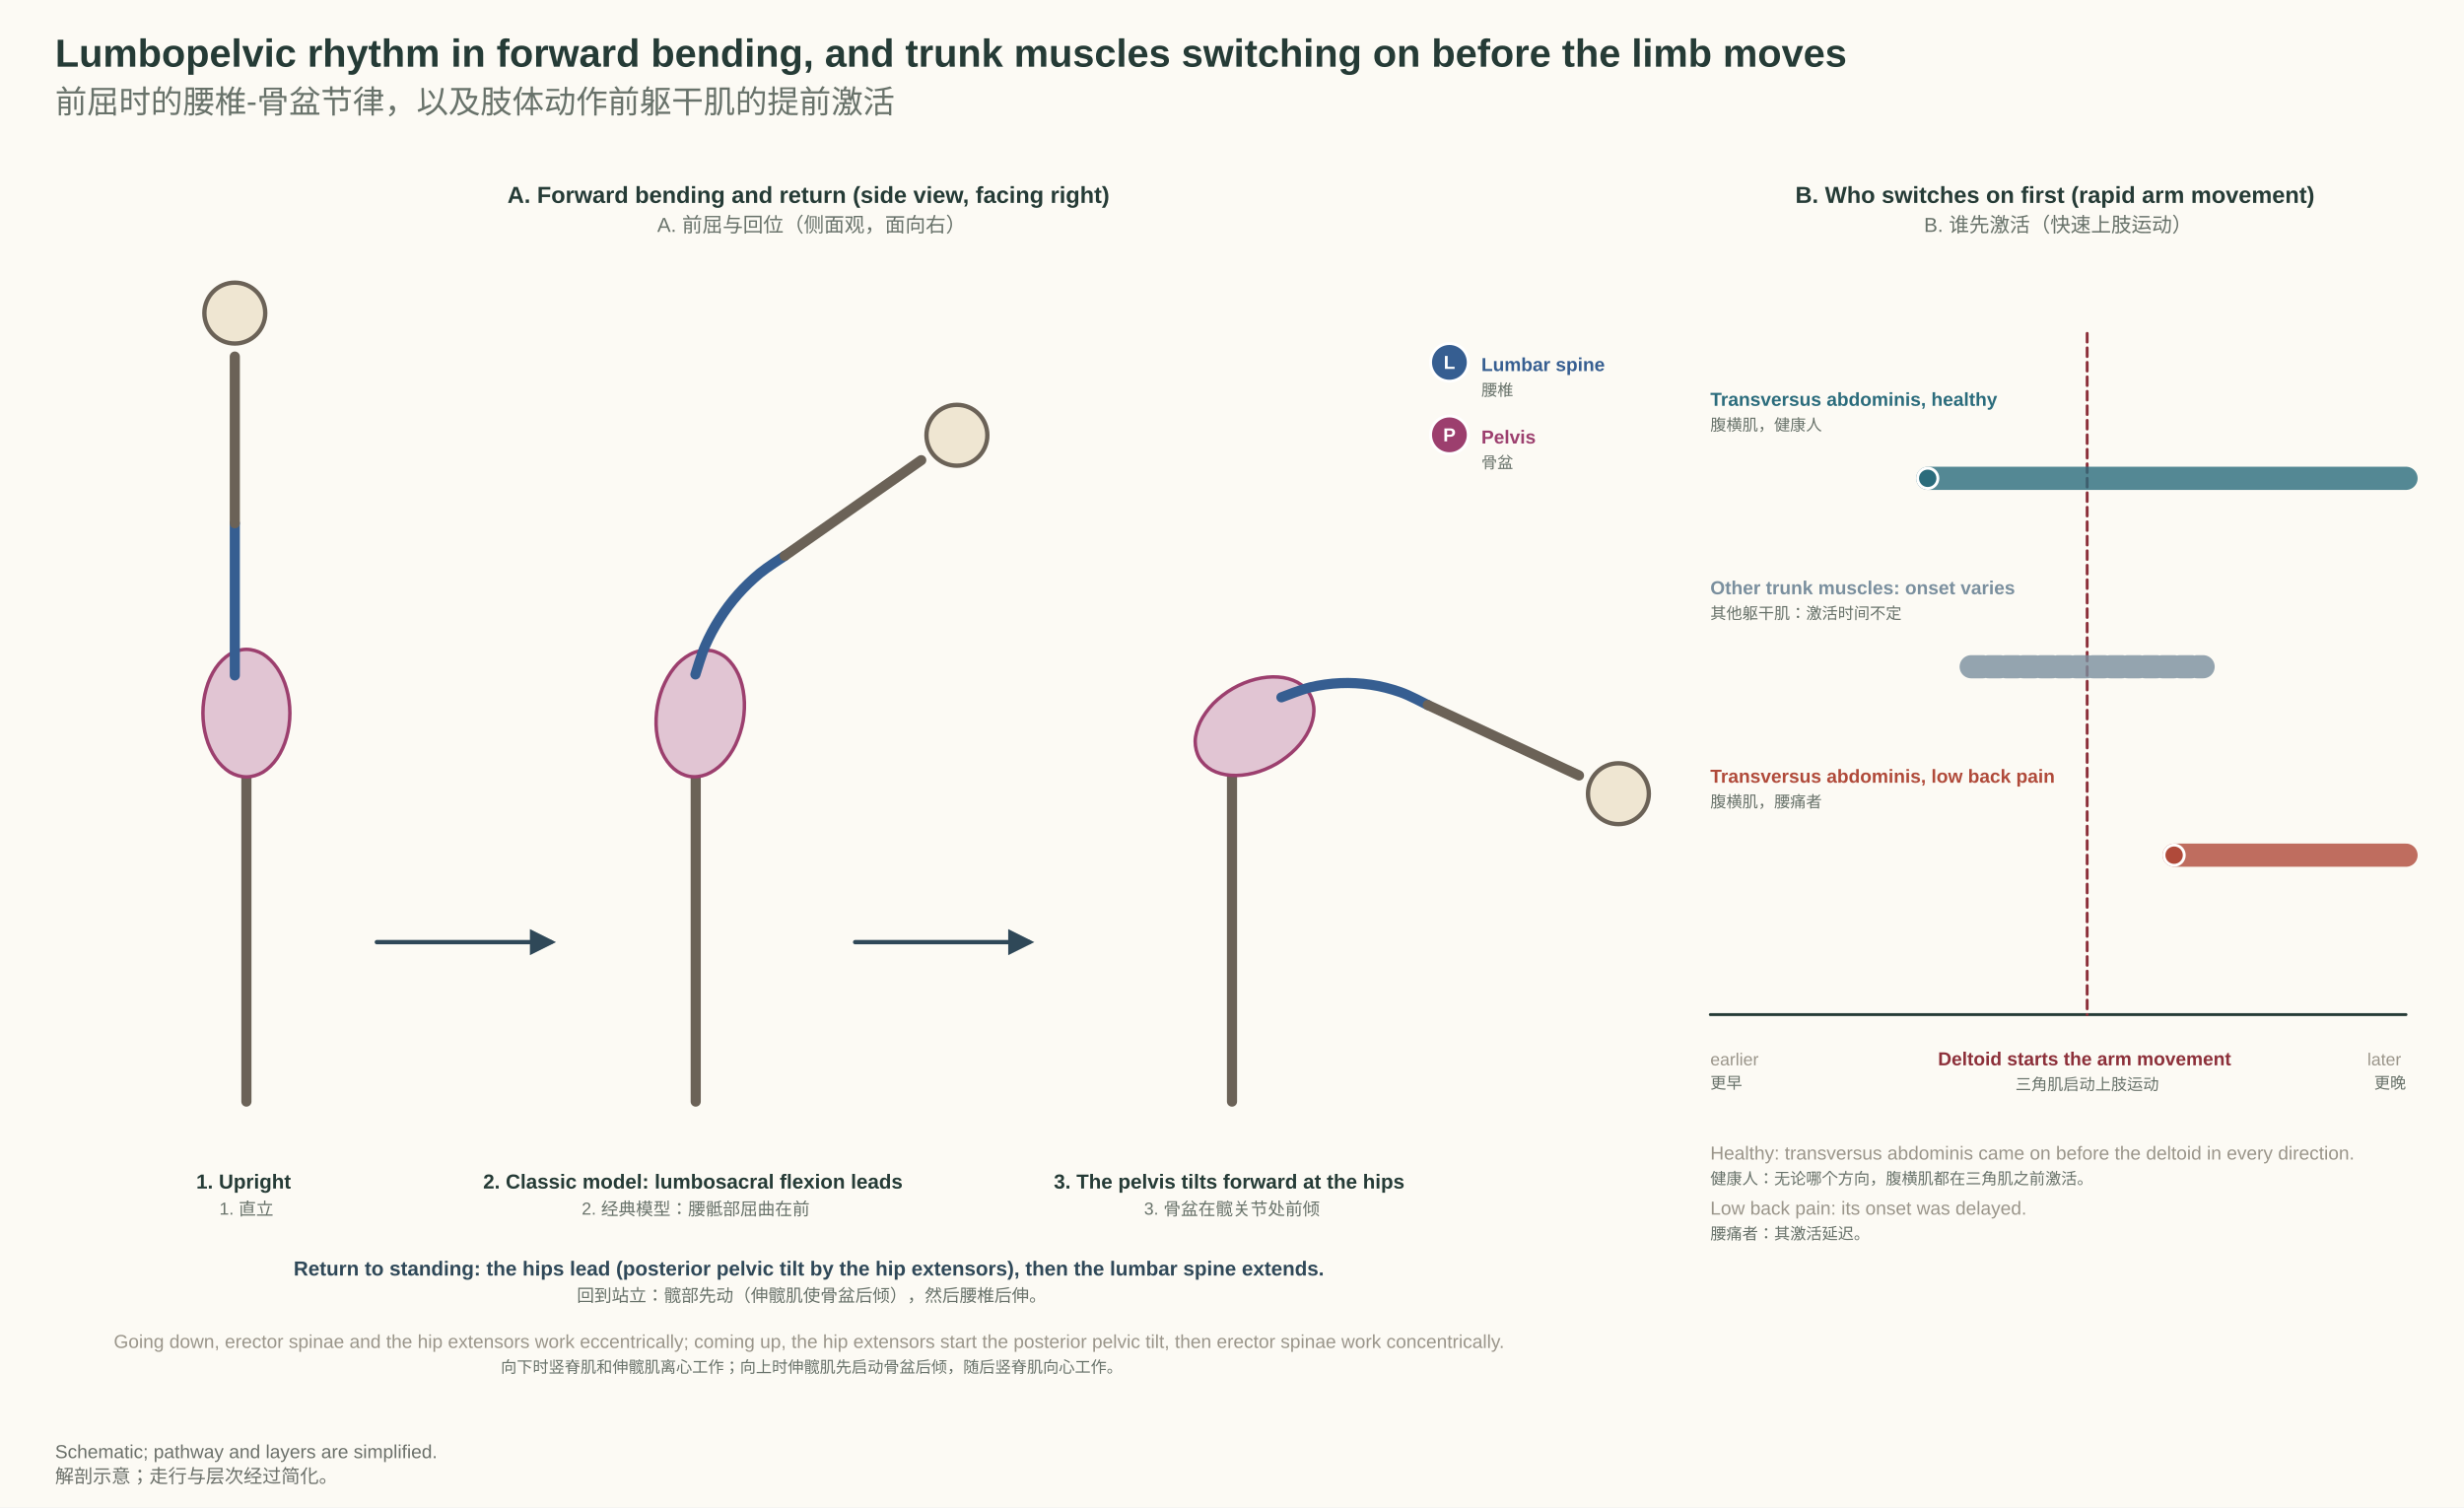
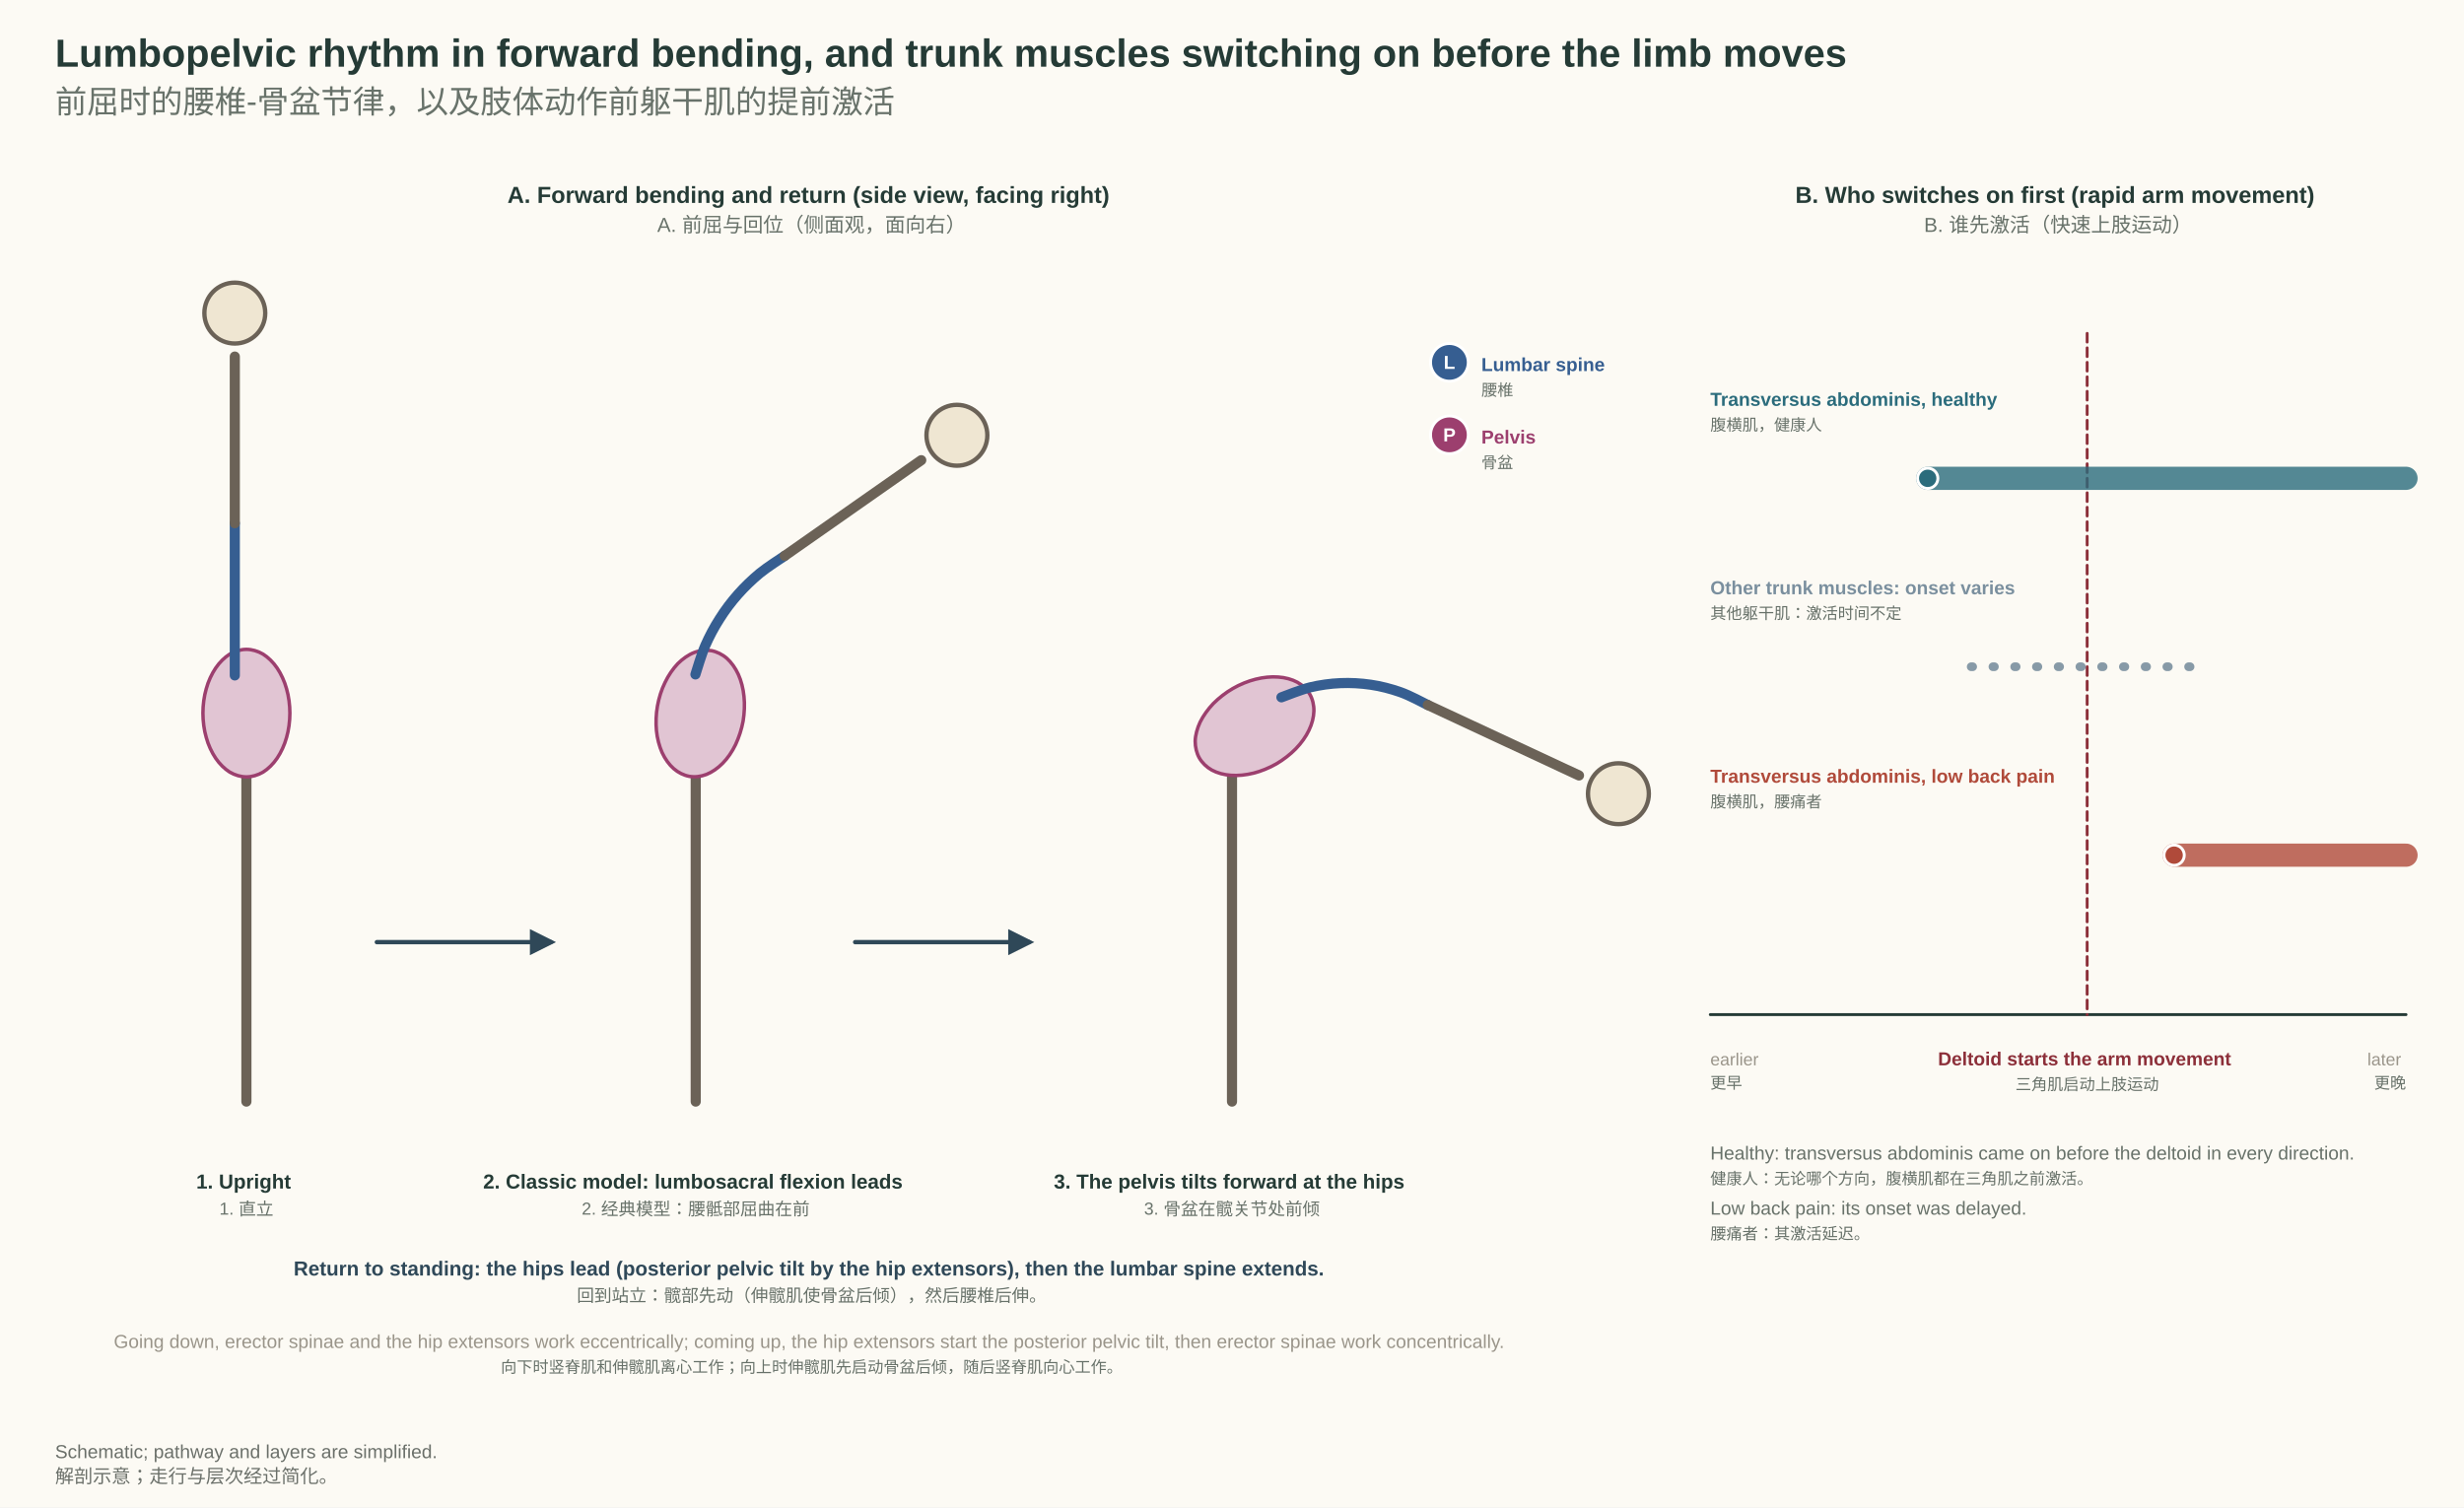
<svg xmlns="http://www.w3.org/2000/svg" width="1700" height="1040" viewBox="0 0 1700 1040" role="img" aria-label="Lumbopelvic rhythm in forward bending, and trunk muscles switching on before the limb moves — 前屈时的腰椎-骨盆节律，以及肢体动作前躯干肌的提前激活">
  <style>text{font-family:Arial,"PingFang SC","Microsoft YaHei",sans-serif}</style>
  <defs>
    <marker id="fig14-m2f4858" viewBox="0 0 10 10" refX="8" refY="5" markerWidth="6" markerHeight="6" orient="auto-start-reverse">
      <path d="M0,0 L10,5 L0,10 z" fill="#2f4858" />
    </marker>
  </defs>
  <rect width="100%" height="100%" fill="#fcfaf4" />
  <text class="fig-title" x="38" y="46" fill="#253b36" font-size="27" font-weight="700" aria-label="Lumbopelvic rhythm in forward bending, and trunk muscles switching on before the limb moves — 前屈时的腰椎-骨盆节律，以及肢体动作前躯干肌的提前激活">
    <tspan x="38" dy="0" lang="en">Lumbopelvic rhythm in forward bending, and trunk muscles switching on before the limb moves</tspan>
    <tspan x="38" dy="32" lang="zh-CN" font-size="22" font-weight="400" fill="#68726a">前屈时的腰椎-骨盆节律，以及肢体动作前躯干肌的提前激活</tspan>
  </text>
  <text x="560.0" y="140.0" font-size="16" fill="#253b36" text-anchor="middle" font-weight="700" aria-label="A. Forward bending and return (side view, facing right) — A. 前屈与回位（侧面观，面向右）">
    <tspan x="560.0" dy="0" lang="en">A. Forward bending and return (side view, facing right)</tspan>
    <tspan x="560.0" dy="20" lang="zh-CN" font-size="14" font-weight="400" fill="#68726a">A. 前屈与回位（侧面观，面向右）</tspan>
  </text>
  <path d="M170,760 L170,510" fill="none" stroke="#6b6257" stroke-width="7" stroke-linecap="round" stroke-linejoin="round" />
  <circle cx="170.0" cy="510.0" r="9" fill="#2f4858" stroke="#fff" stroke-width="2" />
  <path d="M200.0,492.0 C200.0,497.6 199.2,503.7 197.7,508.8 C196.3,514.0 193.9,519.1 191.2,523.1 C188.5,527.1 185.0,530.5 181.5,532.7 C177.9,534.8 173.8,536.0 170.0,536.0 C166.2,536.0 162.1,534.8 158.5,532.7 C155.0,530.5 151.5,527.1 148.8,523.1 C146.1,519.1 143.7,514.0 142.3,508.8 C140.8,503.7 140.0,497.6 140.0,492.0 C140.0,486.4 140.8,480.3 142.3,475.2 C143.7,470.0 146.1,464.9 148.8,460.9 C151.5,456.9 155.0,453.5 158.5,451.3 C162.1,449.2 166.2,448.0 170.0,448.0 C173.8,448.0 177.9,449.2 181.5,451.3 C185.0,453.5 188.5,456.9 191.2,460.9 C193.9,464.9 196.3,470.0 197.7,475.2 C199.2,480.3 200.0,486.4 200.0,492.0Z" fill="#e1c5d3" stroke="#9c3f6e" stroke-width="2.4" stroke-linecap="round" stroke-linejoin="round" />
  <path d="M162.0,466.0 C162.0,462.5 162.0,452.0 162.0,445.0 C162.0,438.0 162.0,431.0 162.0,424.0 C162.0,417.0 162.0,410.0 162.0,403.0 C162.0,396.0 162.0,389.0 162.0,382.0 C162.0,375.0 162.0,364.5 162.0,361.0" fill="none" stroke="#365e91" stroke-width="7" stroke-linecap="round" stroke-linejoin="round" />
  <path d="M162.0,361.0 L162.0,246.0" fill="none" stroke="#6b6257" stroke-width="7" stroke-linecap="round" stroke-linejoin="round" />
  <circle cx="162.0" cy="216.0" r="21" fill="#efe6d2" stroke="#6b6257" stroke-width="3" />
  <text x="170.0" y="820.0" font-size="14" fill="#253b36" text-anchor="middle" font-weight="700" aria-label="1. Upright — 1. 直立">
    <tspan x="170.0" dy="0" lang="en">1. Upright</tspan>
    <tspan x="170.0" dy="18" lang="zh-CN" font-size="12" font-weight="400" fill="#68726a">1. 直立</tspan>
  </text>
  <path d="M480,760 L480,510" fill="none" stroke="#6b6257" stroke-width="7" stroke-linecap="round" stroke-linejoin="round" />
  <circle cx="480.0" cy="510.0" r="9" fill="#2f4858" stroke="#fff" stroke-width="2" />
  <path d="M512.7,497.5 C511.7,503.0 509.8,508.8 507.5,513.7 C505.2,518.5 502.0,523.2 498.6,526.6 C495.3,530.0 491.2,532.8 487.4,534.3 C483.5,535.8 479.3,536.3 475.5,535.6 C471.7,534.9 467.9,533.0 464.8,530.3 C461.7,527.6 458.8,523.6 456.8,519.2 C454.9,514.9 453.4,509.4 452.9,504.0 C452.4,498.7 452.6,492.6 453.6,487.1 C454.6,481.5 456.4,475.7 458.8,470.9 C461.1,466.0 464.3,461.4 467.6,457.9 C471.0,454.5 475.0,451.7 478.9,450.2 C482.7,448.7 487.0,448.3 490.8,448.9 C494.5,449.6 498.4,451.5 501.5,454.2 C504.6,457.0 507.4,460.9 509.4,465.3 C511.4,469.7 512.8,475.1 513.3,480.5 C513.9,485.9 513.6,492.0 512.7,497.5Z" fill="#e1c5d3" stroke="#9c3f6e" stroke-width="2.4" stroke-linecap="round" stroke-linejoin="round" />
  <path d="M479.8,465.3 C480.9,462.0 483.8,451.8 486.6,445.4 C489.4,439.0 492.7,432.8 496.5,426.9 C500.2,421.0 504.5,415.3 509.1,410.1 C513.7,404.9 518.8,400.0 524.2,395.5 C529.6,391.1 538.5,385.5 541.4,383.5" fill="none" stroke="#365e91" stroke-width="7" stroke-linecap="round" stroke-linejoin="round" />
  <path d="M541.4,383.5 L635.6,317.5" fill="none" stroke="#6b6257" stroke-width="7" stroke-linecap="round" stroke-linejoin="round" />
  <circle cx="660.2" cy="300.3" r="21" fill="#efe6d2" stroke="#6b6257" stroke-width="3" />
  <text x="480.0" y="820.0" font-size="14" fill="#253b36" text-anchor="middle" font-weight="700" aria-label="2. Classic model: lumbosacral flexion leads — 2. 经典模型：腰骶部屈曲在前">
    <tspan x="480.0" dy="0" lang="en">2. Classic model: lumbosacral flexion leads</tspan>
    <tspan x="480.0" dy="18" lang="zh-CN" font-size="12" font-weight="400" fill="#68726a">2. 经典模型：腰骶部屈曲在前</tspan>
  </text>
  <path d="M850,760 L850,510" fill="none" stroke="#6b6257" stroke-width="7" stroke-linecap="round" stroke-linejoin="round" />
  <circle cx="850.0" cy="510.0" r="9" fill="#2f4858" stroke="#fff" stroke-width="2" />
  <path d="M880.6,527.0 C875.7,529.8 870.1,532.1 864.9,533.4 C859.6,534.7 854.0,535.3 849.3,534.9 C844.5,534.6 839.8,533.3 836.1,531.3 C832.5,529.3 829.4,526.3 827.5,523.0 C825.6,519.7 824.6,515.5 824.6,511.4 C824.7,507.2 826.0,502.5 828.0,498.2 C830.1,493.9 833.4,489.3 837.1,485.4 C840.9,481.6 845.7,477.8 850.6,475.0 C855.4,472.2 861.1,469.9 866.3,468.6 C871.5,467.3 877.1,466.7 881.9,467.1 C886.7,467.4 891.4,468.7 895.1,470.7 C898.7,472.7 901.8,475.7 903.7,479.0 C905.6,482.3 906.6,486.5 906.5,490.6 C906.4,494.8 905.2,499.5 903.1,503.8 C901.1,508.1 897.8,512.7 894.0,516.6 C890.3,520.4 885.4,524.2 880.6,527.0Z" fill="#e1c5d3" stroke="#9c3f6e" stroke-width="2.4" stroke-linecap="round" stroke-linejoin="round" />
  <path d="M884.1,481.1 C887.4,479.9 897.2,475.9 904.0,474.2 C910.7,472.6 917.8,471.6 924.8,471.3 C931.7,471.0 938.8,471.4 945.7,472.4 C952.6,473.4 959.5,475.2 966.1,477.5 C972.7,479.8 982.0,484.9 985.1,486.4" fill="none" stroke="#365e91" stroke-width="7" stroke-linecap="round" stroke-linejoin="round" />
  <path d="M985.1,486.4 L1089.4,535.0" fill="none" stroke="#6b6257" stroke-width="7" stroke-linecap="round" stroke-linejoin="round" />
  <circle cx="1116.6" cy="547.6" r="21" fill="#efe6d2" stroke="#6b6257" stroke-width="3" />
  <text x="850.0" y="820.0" font-size="14" fill="#253b36" text-anchor="middle" font-weight="700" aria-label="3. The pelvis tilts forward at the hips — 3. 骨盆在髋关节处前倾">
    <tspan x="850.0" dy="0" lang="en">3. The pelvis tilts forward at the hips</tspan>
    <tspan x="850.0" dy="18" lang="zh-CN" font-size="12" font-weight="400" fill="#68726a">3. 骨盆在髋关节处前倾</tspan>
  </text>
  <path d="M260,650 L380,650" fill="none" stroke="#2f4858" stroke-width="3" stroke-linecap="round" marker-end="url(#fig14-m2f4858)" />
  <path d="M590,650 L710,650" fill="none" stroke="#2f4858" stroke-width="3" stroke-linecap="round" marker-end="url(#fig14-m2f4858)" />
  <text x="560.0" y="880.0" font-size="14" fill="#2f4858" text-anchor="middle" font-weight="600" aria-label="Return to standing: the hips lead (posterior pelvic tilt by the hip extensors), then the lumbar spine extends. — 回到站立：髋部先动（伸髋肌使骨盆后倾），然后腰椎后伸。">
    <tspan x="560.0" dy="0" lang="en">Return to standing: the hips lead (posterior pelvic tilt by the hip extensors), then the lumbar spine extends.</tspan>
    <tspan x="560.0" dy="18" lang="zh-CN" font-size="12" font-weight="400" fill="#68726a">回到站立：髋部先动（伸髋肌使骨盆后倾），然后腰椎后伸。</tspan>
  </text>
  <text x="560.0" y="930.0" font-size="13" fill="#9a958a" text-anchor="middle" font-weight="400" aria-label="Going down, erector spinae and the hip extensors work eccentrically; coming up, the hip extensors start the posterior pelvic tilt, then erector spinae work concentrically. — 向下时竖脊肌和伸髋肌离心工作；向上时伸髋肌先启动骨盆后倾，随后竖脊肌向心工作。">
    <tspan x="560.0" dy="0" lang="en">Going down, erector spinae and the hip extensors work eccentrically; coming up, the hip extensors start the posterior pelvic tilt, then erector spinae work concentrically.</tspan>
    <tspan x="560.0" dy="17" lang="zh-CN" font-size="11" font-weight="400" fill="#68726a">向下时竖脊肌和伸髋肌离心工作；向上时伸髋肌先启动骨盆后倾，随后竖脊肌向心工作。</tspan>
  </text>
  <circle cx="1000.0" cy="250.0" r="13" fill="#365e91" stroke="#fff" stroke-width="2" />
  <text x="1000.0" y="254.5" font-size="13" fill="#fff" text-anchor="middle" font-weight="700" lang="en">L</text>
  <text x="1022.0" y="256.0" font-size="13" fill="#365e91" text-anchor="start" font-weight="700" aria-label="Lumbar spine — 腰椎">
    <tspan x="1022.0" dy="0" lang="en">Lumbar spine</tspan>
    <tspan x="1022.0" dy="17" lang="zh-CN" font-size="11" font-weight="400" fill="#68726a">腰椎</tspan>
  </text>
  <circle cx="1000.0" cy="300.0" r="13" fill="#9c3f6e" stroke="#fff" stroke-width="2" />
  <text x="1000.0" y="304.5" font-size="13" fill="#fff" text-anchor="middle" font-weight="700" lang="en">P</text>
  <text x="1022.0" y="306.0" font-size="13" fill="#9c3f6e" text-anchor="start" font-weight="700" aria-label="Pelvis — 骨盆">
    <tspan x="1022.0" dy="0" lang="en">Pelvis</tspan>
    <tspan x="1022.0" dy="17" lang="zh-CN" font-size="11" font-weight="400" fill="#68726a">骨盆</tspan>
  </text>
  <text x="1420.0" y="140.0" font-size="16" fill="#253b36" text-anchor="middle" font-weight="700" aria-label="B. Who switches on first (rapid arm movement) — B. 谁先激活（快速上肢运动）">
    <tspan x="1420.0" dy="0" lang="en">B. Who switches on first (rapid arm movement)</tspan>
    <tspan x="1420.0" dy="20" lang="zh-CN" font-size="14" font-weight="400" fill="#68726a">B. 谁先激活（快速上肢运动）</tspan>
  </text>
  <path d="M1180,700 L1660,700" fill="none" stroke="#253b36" stroke-width="2" stroke-linecap="round" stroke-linejoin="round" />
  <path d="M1440,230 L1440,700" fill="none" stroke="#8c2f39" stroke-width="2" stroke-linecap="round" stroke-linejoin="round" stroke-dasharray="6 4" />
  <text x="1440.0" y="735.0" font-size="13" fill="#8c2f39" text-anchor="middle" font-weight="700" aria-label="Deltoid starts the arm movement — 三角肌启动上肢运动">
    <tspan x="1440.0" dy="0" lang="en">Deltoid starts the arm movement</tspan>
    <tspan x="1440.0" dy="17" lang="zh-CN" font-size="11" font-weight="400" fill="#68726a">三角肌启动上肢运动</tspan>
  </text>
  <text x="1180.0" y="735.0" font-size="12" fill="#9a958a" text-anchor="start" font-weight="400" aria-label="earlier — 更早">
    <tspan x="1180.0" dy="0" lang="en">earlier</tspan>
    <tspan x="1180.0" dy="16" lang="zh-CN" font-size="11" font-weight="400" fill="#68726a">更早</tspan>
  </text>
  <text x="1660.0" y="735.0" font-size="12" fill="#9a958a" text-anchor="end" font-weight="400" aria-label="later — 更晚">
    <tspan x="1660.0" dy="0" lang="en">later</tspan>
    <tspan x="1660.0" dy="16" lang="zh-CN" font-size="11" font-weight="400" fill="#68726a">更晚</tspan>
  </text>
  <text x="1180.0" y="280.0" font-size="13" fill="#2b6c7c" text-anchor="start" font-weight="700" aria-label="Transversus abdominis, healthy — 腹横肌，健康人">
    <tspan x="1180.0" dy="0" lang="en">Transversus abdominis, healthy</tspan>
    <tspan x="1180.0" dy="17" lang="zh-CN" font-size="11" font-weight="400" fill="#68726a">腹横肌，健康人</tspan>
  </text>
  <path d="M1330,330 L1660,330" fill="none" stroke="#2b6c7c" stroke-width="16" stroke-linecap="round" stroke-linejoin="round" opacity="0.8" />
  <circle cx="1330.0" cy="330.0" r="7" fill="#2b6c7c" stroke="#fff" stroke-width="2" />
  <text x="1180.0" y="410.0" font-size="13" fill="#7a8f9e" text-anchor="start" font-weight="700" aria-label="Other trunk muscles: onset varies — 其他躯干肌：激活时间不定">
    <tspan x="1180.0" dy="0" lang="en">Other trunk muscles: onset varies</tspan>
    <tspan x="1180.0" dy="17" lang="zh-CN" font-size="11" font-weight="400" fill="#68726a">其他躯干肌：激活时间不定</tspan>
  </text>
-   <path d="M1360,460 L1520,460" fill="none" stroke="#7a8f9e" stroke-width="16" stroke-linecap="round" stroke-linejoin="round" stroke-dasharray="8 4" opacity="0.8" />
+   <path d="M1360,460 L1520,460" fill="none" stroke="#7a8f9e" stroke-width="6" stroke-linecap="round" stroke-linejoin="round" stroke-dasharray="1 14" opacity="0.9" />
  <text x="1180.0" y="540.0" font-size="13" fill="#b04a3a" text-anchor="start" font-weight="700" aria-label="Transversus abdominis, low back pain — 腹横肌，腰痛者">
    <tspan x="1180.0" dy="0" lang="en">Transversus abdominis, low back pain</tspan>
    <tspan x="1180.0" dy="17" lang="zh-CN" font-size="11" font-weight="400" fill="#68726a">腹横肌，腰痛者</tspan>
  </text>
  <path d="M1500,590 L1660,590" fill="none" stroke="#b04a3a" stroke-width="16" stroke-linecap="round" stroke-linejoin="round" opacity="0.8" />
  <circle cx="1500.0" cy="590.0" r="7" fill="#b04a3a" stroke="#fff" stroke-width="2" />
-   <text x="1180.0" y="800.0" font-size="13" fill="#9a958a" text-anchor="start" font-weight="400" aria-label="Healthy: transversus abdominis came on before the deltoid in every direction. — 健康人：无论哪个方向，腹横肌都在三角肌之前激活。">
+   <text x="1180.0" y="800.0" font-size="13" fill="#68726a" text-anchor="start" font-weight="400" aria-label="Healthy: transversus abdominis came on before the deltoid in every direction. — 健康人：无论哪个方向，腹横肌都在三角肌之前激活。">
    <tspan x="1180.0" dy="0" lang="en">Healthy: transversus abdominis came on before the deltoid in every direction.</tspan>
    <tspan x="1180.0" dy="17" lang="zh-CN" font-size="11" font-weight="400" fill="#68726a">健康人：无论哪个方向，腹横肌都在三角肌之前激活。</tspan>
  </text>
-   <text x="1180.0" y="838.0" font-size="13" fill="#9a958a" text-anchor="start" font-weight="400" aria-label="Low back pain: its onset was delayed. — 腰痛者：其激活延迟。">
+   <text x="1180.0" y="838.0" font-size="13" fill="#68726a" text-anchor="start" font-weight="400" aria-label="Low back pain: its onset was delayed. — 腰痛者：其激活延迟。">
    <tspan x="1180.0" dy="0" lang="en">Low back pain: its onset was delayed.</tspan>
    <tspan x="1180.0" dy="17" lang="zh-CN" font-size="11" font-weight="400" fill="#68726a">腰痛者：其激活延迟。</tspan>
  </text>
  <text class="fig-foot" x="38" y="1006" font-size="13" fill="#6b706a">
    <tspan x="38" dy="0" lang="en">Schematic; pathway and layers are simplified.</tspan>
    <tspan x="38" dy="17" lang="zh-CN">解剖示意；走行与层次经过简化。</tspan>
  </text>
</svg>
